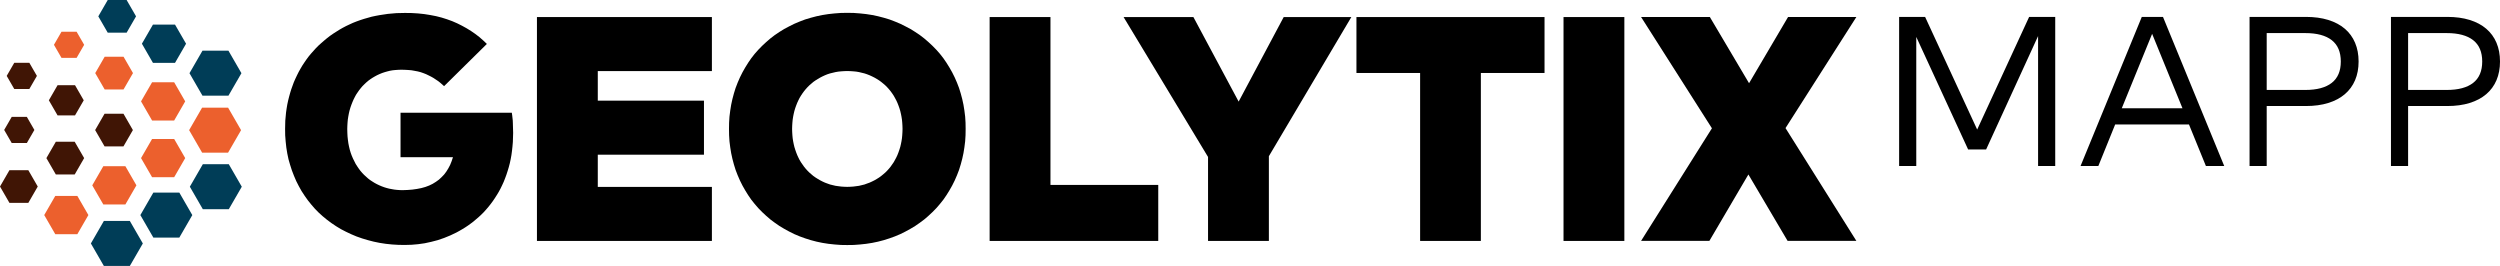
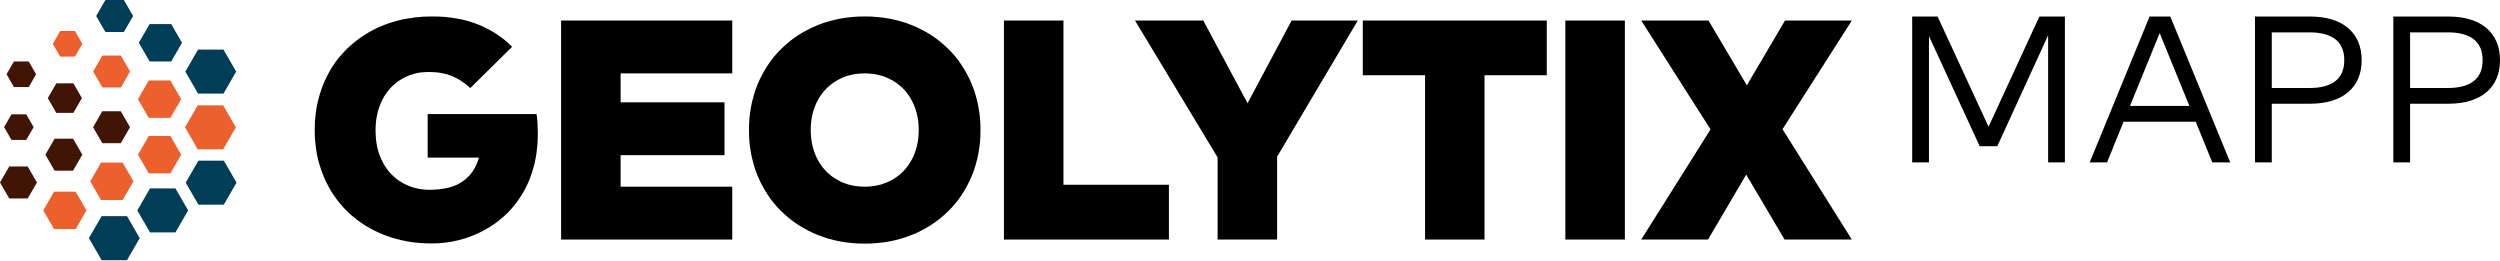
- <svg xmlns="http://www.w3.org/2000/svg" style="isolation:isolate" viewBox="0 0 750.169 79.803" width="750.169pt" height="79.803pt">
+ <svg xmlns="http://www.w3.org/2000/svg" style="isolation:isolate" viewBox="0 0 766.843 79.803" width="766.843pt" height="79.803pt">
  <defs>
-     <clipPath id="_clipPath_vtzFABWQkZQMIiSLB6hAmVk5sZnRku6b">
-       <rect width="750.169" height="79.803" />
+     <clipPath id="_clipPath_XyLKV9J2BmGCNg3tRxYb7JUyHz2fWbUY">
+       <rect width="766.843" height="79.803" />
    </clipPath>
  </defs>
-   <g clip-path="url(#_clipPath_vtzFABWQkZQMIiSLB6hAmVk5sZnRku6b)">
-     <g>
-       <path d=" M 121.52 3.884 L 123.504 3.912 L 125.432 4.026 L 127.303 4.224 L 129.088 4.508 L 130.846 4.848 L 132.518 5.273 L 134.134 5.783 L 135.693 6.35 L 137.195 7.002 L 138.613 7.711 L 140.002 8.476 L 141.334 9.298 L 142.61 10.177 L 143.828 11.112 L 144.991 12.133 L 146.096 13.182 L 133.255 25.852 L 132.66 25.314 L 132.036 24.775 L 131.413 24.293 L 130.732 23.84 L 130.052 23.386 L 129.343 22.989 L 128.606 22.621 L 127.841 22.252 L 127.047 21.941 L 126.225 21.657 L 125.347 21.43 L 124.44 21.26 L 123.504 21.09 L 122.512 21.005 L 121.491 20.949 L 120.414 20.92 L 119.536 20.949 L 118.685 21.005 L 117.835 21.09 L 117.013 21.232 L 116.219 21.43 L 115.425 21.657 L 114.66 21.912 L 113.895 22.224 L 113.158 22.564 L 112.477 22.933 L 111.797 23.33 L 111.117 23.783 L 110.493 24.237 L 109.898 24.747 L 109.331 25.286 L 108.764 25.852 L 108.254 26.448 L 107.743 27.1 L 107.29 27.752 L 106.836 28.432 L 106.44 29.169 L 106.071 29.906 L 105.731 30.7 L 105.419 31.493 L 105.136 32.315 L 104.88 33.194 L 104.682 34.045 L 104.512 34.952 L 104.37 35.859 L 104.285 36.794 L 104.228 37.758 L 104.2 38.722 L 104.228 39.856 L 104.285 40.961 L 104.399 42.01 L 104.54 43.03 L 104.739 44.023 L 104.965 44.958 L 105.249 45.893 L 105.561 46.744 L 105.929 47.594 L 106.326 48.388 L 106.723 49.182 L 107.177 49.89 L 107.658 50.599 L 108.14 51.251 L 108.679 51.875 L 109.246 52.47 L 109.841 53.008 L 110.436 53.547 L 111.06 54.029 L 111.712 54.454 L 112.392 54.879 L 113.073 55.248 L 113.781 55.588 L 114.518 55.9 L 115.284 56.183 L 116.021 56.41 L 116.786 56.608 L 117.551 56.75 L 118.345 56.892 L 119.11 56.977 L 119.904 57.034 L 120.726 57.062 L 122.257 57.005 L 123.731 56.892 L 125.12 56.693 L 126.424 56.438 L 127.643 56.098 L 128.777 55.673 L 129.825 55.163 L 130.789 54.567 L 131.696 53.915 L 132.49 53.178 L 133.255 52.385 L 133.936 51.478 L 134.531 50.514 L 135.069 49.493 L 135.523 48.36 L 135.92 47.169 L 120.188 47.169 L 120.188 33.818 L 153.58 33.818 L 153.693 34.612 L 153.778 35.377 L 153.863 36.171 L 153.891 36.908 L 153.977 39.884 L 153.891 42.605 L 153.778 43.938 L 153.636 45.241 L 153.466 46.517 L 153.24 47.764 L 152.984 48.955 L 152.673 50.145 L 152.332 51.279 L 151.964 52.413 L 151.567 53.49 L 151.142 54.567 L 150.66 55.616 L 150.178 56.608 L 149.64 57.601 L 149.073 58.536 L 148.477 59.471 L 147.882 60.35 L 147.23 61.229 L 146.578 62.051 L 145.898 62.845 L 145.189 63.638 L 144.452 64.375 L 143.687 65.084 L 142.893 65.764 L 142.099 66.445 L 141.277 67.068 L 140.455 67.664 L 139.605 68.23 L 138.726 68.769 L 137.847 69.279 L 136.969 69.761 L 135.126 70.64 L 133.255 71.405 L 131.356 72.057 L 129.4 72.567 L 127.444 72.993 L 125.46 73.276 L 123.504 73.446 L 121.52 73.503 L 119.564 73.475 L 117.665 73.361 L 115.765 73.163 L 113.923 72.879 L 112.137 72.511 L 110.38 72.057 L 108.679 71.547 L 106.978 70.952 L 105.362 70.271 L 103.803 69.534 L 102.273 68.741 L 100.827 67.862 L 99.438 66.927 L 98.106 65.934 L 96.83 64.886 L 95.611 63.78 L 94.449 62.589 L 93.372 61.342 L 92.351 60.067 L 91.388 58.706 L 90.48 57.317 L 89.658 55.843 L 88.893 54.341 L 88.213 52.753 L 87.589 51.138 L 87.051 49.465 L 86.569 47.793 L 86.2 46.035 L 85.917 44.278 L 85.718 42.464 L 85.577 40.621 L 85.548 38.722 L 85.605 36.199 L 85.718 34.98 L 85.832 33.761 L 86.002 32.571 L 86.2 31.38 L 86.455 30.189 L 86.739 29.056 L 87.051 27.922 L 87.391 26.816 L 87.788 25.711 L 88.184 24.634 L 88.638 23.613 L 89.12 22.593 L 89.63 21.572 L 90.169 20.608 L 90.736 19.645 L 91.359 18.709 L 91.983 17.802 L 92.635 16.923 L 93.343 16.073 L 94.08 15.251 L 94.817 14.429 L 95.611 13.635 L 96.433 12.898 L 97.284 12.161 L 98.134 11.452 L 99.013 10.772 L 99.948 10.12 L 100.884 9.525 L 101.819 8.93 L 102.811 8.363 L 103.832 7.824 L 104.852 7.342 L 105.901 6.86 L 106.978 6.435 L 108.084 6.038 L 109.217 5.67 L 111.514 5.018 L 112.704 4.763 L 113.923 4.536 L 116.389 4.167 L 118.94 3.941 L 121.52 3.884 Z " fill-rule="evenodd" fill="rgb(0,0,0)" />
-       <rect x="85.52" y="3.856" width="68.485" height="69.704" transform="matrix(1,0,0,1,0,0)" fill="none" />
-     </g>
-     <g>
-       <path d=" M 213.617 72.298 L 161.12 72.298 L 161.12 5.117 L 213.617 5.117 L 213.617 21.331 L 179.375 21.331 L 179.375 30.204 L 211.236 30.204 L 211.236 46.418 L 179.375 46.418 L 179.375 56.084 L 213.617 56.084 L 213.617 72.298 Z " fill-rule="evenodd" fill="rgb(0,0,0)" />
-       <rect x="161.12" y="5.089" width="52.554" height="67.238" transform="matrix(1,0,0,1,0,0)" fill="none" />
-     </g>
-     <g>
-       <path d=" M 254.238 3.856 L 256.165 3.884 L 258.065 4.026 L 259.907 4.224 L 261.721 4.508 L 263.479 4.876 L 265.208 5.33 L 266.909 5.84 L 268.553 6.464 L 270.169 7.144 L 271.699 7.909 L 273.202 8.703 L 274.619 9.582 L 276.008 10.517 L 277.34 11.538 L 278.588 12.615 L 279.806 13.749 L 280.969 14.939 L 282.046 16.158 L 283.066 17.462 L 284.002 18.823 L 284.88 20.24 L 285.703 21.686 L 286.468 23.216 L 287.148 24.775 L 287.772 26.391 L 288.282 28.035 L 288.736 29.736 L 289.104 31.437 L 289.388 33.194 L 289.614 35.008 L 289.728 36.823 L 289.756 38.693 L 289.728 40.564 L 289.614 42.378 L 289.388 44.193 L 289.104 45.95 L 288.736 47.651 L 288.282 49.352 L 287.772 50.996 L 287.148 52.612 L 286.468 54.171 L 285.703 55.701 L 284.88 57.147 L 284.002 58.564 L 283.066 59.925 L 282.046 61.201 L 280.969 62.448 L 279.806 63.638 L 278.588 64.772 L 277.34 65.849 L 276.008 66.841 L 274.619 67.805 L 273.202 68.656 L 271.699 69.478 L 270.169 70.243 L 268.553 70.923 L 266.909 71.519 L 265.208 72.057 L 263.479 72.511 L 261.721 72.879 L 259.907 73.163 L 258.065 73.361 L 256.165 73.503 L 254.238 73.531 L 252.339 73.503 L 250.44 73.361 L 248.597 73.163 L 246.783 72.879 L 245.025 72.511 L 243.296 72.057 L 241.595 71.519 L 239.951 70.923 L 238.336 70.243 L 236.805 69.478 L 235.303 68.656 L 233.885 67.805 L 232.496 66.841 L 231.164 65.849 L 229.917 64.772 L 228.698 63.638 L 227.536 62.448 L 226.458 61.201 L 225.438 59.925 L 224.503 58.564 L 223.624 57.147 L 222.802 55.701 L 222.036 54.171 L 221.356 52.612 L 220.732 50.996 L 220.222 49.352 L 219.769 47.651 L 219.4 45.95 L 219.117 44.193 L 218.89 42.378 L 218.777 40.564 L 218.748 38.693 L 218.777 36.823 L 218.89 35.008 L 219.117 33.194 L 219.4 31.437 L 219.769 29.736 L 220.222 28.035 L 220.732 26.391 L 221.356 24.775 L 222.036 23.216 L 222.802 21.686 L 223.624 20.24 L 224.503 18.823 L 225.438 17.462 L 226.458 16.158 L 227.536 14.939 L 228.698 13.749 L 229.917 12.615 L 231.164 11.538 L 232.496 10.517 L 233.885 9.582 L 235.303 8.703 L 236.805 7.909 L 238.336 7.144 L 239.951 6.464 L 241.595 5.84 L 243.296 5.33 L 245.025 4.876 L 246.783 4.508 L 248.597 4.224 L 250.44 4.026 L 252.339 3.884 L 254.238 3.856 Z  M 254.238 21.317 L 253.331 21.345 L 252.452 21.402 L 251.573 21.487 L 250.723 21.629 L 249.901 21.827 L 249.079 22.026 L 248.285 22.281 L 247.52 22.593 L 246.783 22.933 L 246.074 23.301 L 245.394 23.698 L 244.714 24.123 L 244.062 24.577 L 243.466 25.087 L 242.871 25.597 L 242.304 26.164 L 241.765 26.76 L 241.255 27.383 L 240.802 28.007 L 240.348 28.687 L 239.923 29.396 L 239.554 30.133 L 239.214 30.87 L 238.903 31.664 L 238.619 32.457 L 238.364 33.308 L 238.165 34.158 L 237.995 35.008 L 237.854 35.915 L 237.769 36.823 L 237.712 37.73 L 237.684 38.693 L 237.712 39.629 L 237.769 40.564 L 237.854 41.471 L 237.995 42.378 L 238.165 43.229 L 238.364 44.079 L 238.619 44.901 L 238.903 45.723 L 239.214 46.517 L 239.554 47.254 L 239.923 47.991 L 240.348 48.7 L 240.802 49.352 L 241.255 50.004 L 241.765 50.627 L 242.304 51.223 L 242.871 51.789 L 243.466 52.3 L 244.062 52.81 L 244.714 53.264 L 245.394 53.689 L 246.074 54.086 L 246.783 54.454 L 247.52 54.794 L 248.285 55.078 L 249.079 55.361 L 249.901 55.56 L 250.723 55.758 L 251.573 55.871 L 252.452 55.985 L 253.331 56.041 L 254.238 56.07 L 255.145 56.041 L 256.024 55.985 L 256.903 55.871 L 257.753 55.758 L 258.575 55.56 L 259.397 55.361 L 260.162 55.078 L 260.956 54.794 L 261.693 54.454 L 262.43 54.086 L 263.11 53.689 L 263.791 53.264 L 264.414 52.81 L 265.038 52.3 L 265.633 51.789 L 266.2 51.223 L 266.739 50.627 L 267.249 50.004 L 267.703 49.352 L 268.156 48.7 L 268.553 47.991 L 268.95 47.254 L 269.29 46.517 L 269.602 45.723 L 269.885 44.901 L 270.14 44.079 L 270.339 43.229 L 270.509 42.378 L 270.651 41.471 L 270.736 40.564 L 270.792 39.629 L 270.821 38.693 L 270.792 37.73 L 270.736 36.823 L 270.651 35.915 L 270.509 35.008 L 270.339 34.158 L 270.14 33.308 L 269.885 32.457 L 269.602 31.664 L 269.29 30.87 L 268.95 30.133 L 268.553 29.396 L 268.156 28.687 L 267.703 28.007 L 267.249 27.383 L 266.739 26.76 L 266.2 26.164 L 265.633 25.597 L 265.038 25.087 L 264.414 24.577 L 263.791 24.123 L 263.11 23.698 L 262.43 23.301 L 261.693 22.933 L 260.956 22.593 L 260.162 22.281 L 259.397 22.026 L 258.575 21.827 L 257.753 21.629 L 256.903 21.487 L 256.024 21.402 L 255.145 21.345 L 254.238 21.317 Z " fill-rule="evenodd" fill="rgb(0,0,0)" />
-       <rect x="218.72" y="3.827" width="71.093" height="69.761" transform="matrix(1,0,0,1,0,0)" fill="none" />
-     </g>
-     <g>
-       <path d=" M 347.554 72.298 L 296.956 72.298 L 296.956 5.117 L 315.211 5.117 L 315.211 55.489 L 347.554 55.489 L 347.554 72.298 Z " fill-rule="evenodd" fill="rgb(0,0,0)" />
-       <rect x="296.956" y="5.089" width="50.627" height="67.238" transform="matrix(1,0,0,1,0,0)" fill="none" />
-     </g>
-     <g>
-       <path d=" M 380.748 46.871 L 380.748 72.298 L 362.493 72.298 L 362.493 47.098 L 337.151 5.117 L 358.099 5.117 L 371.677 30.487 L 385.199 5.117 L 405.495 5.117 L 380.748 46.871 Z " fill-rule="evenodd" fill="rgb(0,0,0)" />
-       <rect x="337.151" y="5.089" width="68.4" height="67.238" transform="matrix(1,0,0,1,0,0)" fill="none" />
-     </g>
-     <g>
-       <path d=" M 463.463 21.898 L 444.358 21.898 L 444.358 72.298 L 426.131 72.298 L 426.131 21.898 L 407.025 21.898 L 407.025 5.117 L 463.463 5.117 L 463.463 21.898 Z " fill-rule="evenodd" fill="rgb(0,0,0)" />
-       <rect x="406.997" y="5.089" width="56.494" height="67.238" transform="matrix(1,0,0,1,0,0)" fill="none" />
-     </g>
-     <g>
-       <path d=" M 487.416 72.298 L 469.161 72.298 L 469.161 5.117 L 487.416 5.117 L 487.416 72.298 Z " fill-rule="evenodd" fill="rgb(0,0,0)" />
-       <rect x="469.161" y="5.089" width="18.283" height="67.238" transform="matrix(1,0,0,1,0,0)" fill="none" />
-     </g>
-     <g>
-       <path d=" M 535.775 38.435 L 557.035 72.281 L 536.399 72.281 L 524.635 52.353 L 512.928 72.281 L 492.433 72.281 L 513.693 38.492 L 492.433 5.1 L 513.069 5.1 L 524.833 24.971 L 536.54 5.1 L 557.035 5.1 L 535.775 38.435 Z " fill-rule="evenodd" fill="rgb(0,0,0)" />
-       <rect x="492.433" y="5.072" width="64.658" height="67.238" transform="matrix(1,0,0,1,0,0)" fill="none" />
-     </g>
-     <clipPath id="_clipPath_xQjl81j0aXELwot6TrIPTyKMjZCRgMdC">
+   <g clip-path="url(#_clipPath_XyLKV9J2BmGCNg3tRxYb7JUyHz2fWbUY)">
+     <clipPath id="_clipPath_20ebfFHt0KrmEGkaMBm7Z7sqdHmHQIRP">
      <rect x="0" y="0" width="72.553" height="79.803" transform="matrix(1,0,0,1,0,0)" fill="rgb(255,255,255)" />
    </clipPath>
-     <g clip-path="url(#_clipPath_xQjl81j0aXELwot6TrIPTyKMjZCRgMdC)">
+     <g clip-path="url(#_clipPath_20ebfFHt0KrmEGkaMBm7Z7sqdHmHQIRP)">
      <g>
        <g>
          <path d=" M 68.549 15.212 L 60.755 15.212 L 56.858 21.963 L 60.755 28.712 L 68.549 28.712 L 72.446 21.963 L 68.549 15.212 L 68.549 15.212 Z " fill="rgb(0,61,87)" />
          <path d=" M 52.519 7.382 L 45.894 7.382 L 42.581 13.119 L 45.894 18.857 L 52.519 18.857 L 55.832 13.119 L 52.519 7.382 L 52.519 7.382 Z " fill="rgb(0,61,87)" />
          <path d=" M 52.261 24.684 L 45.636 24.684 L 42.323 30.421 L 45.636 36.159 L 52.261 36.159 L 55.573 30.421 L 52.261 24.684 L 52.261 24.684 Z " fill="rgb(236,96,45)" />
          <path d=" M 52.261 41.7 L 45.636 41.7 L 42.323 47.439 L 45.636 53.176 L 52.261 53.176 L 55.573 47.439 L 52.261 41.7 L 52.261 41.7 Z " fill="rgb(236,96,45)" />
          <path d=" M 37.623 49.875 L 30.998 49.875 L 27.684 55.613 L 30.998 61.35 L 37.623 61.35 L 40.935 55.613 L 37.623 49.875 L 37.623 49.875 Z " fill="rgb(236,96,45)" />
          <path d=" M 23.209 58.795 L 16.584 58.795 L 13.272 64.533 L 16.584 70.271 L 23.209 70.271 L 26.522 64.533 L 23.209 58.795 L 23.209 58.795 Z " fill="rgb(236,96,45)" />
          <path d=" M 32.33 0 L 29.498 4.904 L 32.33 9.811 L 37.994 9.811 L 40.826 4.904 L 37.994 0 L 32.33 0 L 32.33 0 Z " fill="rgb(0,61,87)" />
          <path d=" M 37.072 17.027 L 31.408 17.027 L 28.574 21.932 L 31.408 26.838 L 37.072 26.838 L 39.905 21.932 L 37.072 17.027 L 37.072 17.027 Z " fill="rgb(236,96,45)" />
          <path d=" M 37.044 34.12 L 31.38 34.12 L 28.547 39.027 L 31.38 43.932 L 37.044 43.932 L 39.877 39.027 L 37.044 34.12 L 37.044 34.12 Z " fill="rgb(64,21,5)" />
          <path d=" M 22.416 42.537 L 16.751 42.537 L 13.918 47.443 L 16.751 52.349 L 22.416 52.349 L 25.249 47.443 L 22.416 42.537 L 22.416 42.537 Z " fill="rgb(64,21,5)" />
          <path d=" M 8.497 51.067 L 2.833 51.067 L 0 55.973 L 2.833 60.878 L 8.497 60.878 L 11.33 55.973 L 8.497 51.067 L 8.497 51.067 Z " fill="rgb(64,21,5)" />
          <path d=" M 22.987 9.519 L 18.455 9.519 L 16.188 13.444 L 18.455 17.369 L 22.987 17.369 L 25.252 13.444 L 22.987 9.519 L 22.987 9.519 Z " fill="rgb(236,96,45)" />
          <path d=" M 22.511 25.563 L 17.276 25.563 L 14.66 30.097 L 17.276 34.629 L 22.511 34.629 L 25.128 30.097 L 22.511 25.563 L 22.511 25.563 Z " fill="rgb(64,21,5)" />
          <path d=" M 8.051 35.07 L 3.519 35.07 L 1.253 38.994 L 3.519 42.919 L 8.051 42.919 L 10.317 38.994 L 8.051 35.07 L 8.051 35.07 Z " fill="rgb(64,21,5)" />
          <path d=" M 8.808 18.851 L 4.277 18.851 L 2.011 22.776 L 4.277 26.701 L 8.808 26.701 L 11.074 22.776 L 8.808 18.851 L 8.808 18.851 Z " fill="rgb(64,21,5)" />
          <path d=" M 68.442 32.302 L 60.648 32.302 L 56.75 39.052 L 60.648 45.801 L 68.442 45.801 L 72.339 39.052 L 68.442 32.302 L 68.442 32.302 Z " fill="rgb(236,96,45)" />
          <path d=" M 68.655 49.276 L 60.862 49.276 L 56.965 56.027 L 60.862 62.776 L 68.655 62.776 L 72.553 56.027 L 68.655 49.276 L 68.655 49.276 Z " fill="rgb(0,61,87)" />
          <path d=" M 53.809 57.79 L 46.015 57.79 L 42.117 64.541 L 46.015 71.29 L 53.809 71.29 L 57.706 64.541 L 53.809 57.79 L 53.809 57.79 Z " fill="rgb(0,61,87)" />
          <path d=" M 38.962 66.303 L 31.168 66.303 L 27.271 73.054 L 31.168 79.803 L 38.962 79.803 L 42.86 73.054 L 38.962 66.303 L 38.962 66.303 Z " fill="rgb(0,61,87)" />
        </g>
      </g>
    </g>
-     <path d=" M 616.707 5.072 L 616.707 49.804 L 611.562 49.804 L 611.562 10.823 L 595.97 44.851 L 590.57 44.851 L 575.01 11.078 L 575.01 49.804 L 569.866 49.804 L 569.866 5.072 L 577.662 5.072 L 593.286 38.876 L 608.878 5.072 L 616.707 5.072 Z  M 649.042 5.072 L 667.414 49.804 L 661.918 49.804 L 656.838 37.343 L 634.695 37.343 L 629.647 49.804 L 624.311 49.804 L 642.683 5.072 L 649.042 5.072 Z  M 645.783 10.152 L 636.676 32.486 L 654.889 32.486 L 645.783 10.152 Z  M 691.921 31.815 L 680.163 31.815 L 680.163 49.804 L 675.018 49.804 L 675.018 5.072 L 691.921 5.072 L 691.921 5.072 Q 695.691 5.072 698.631 5.982 L 698.631 5.982 L 698.631 5.982 Q 701.57 6.893 703.599 8.618 L 703.599 8.618 L 703.599 8.618 Q 705.628 10.344 706.682 12.836 L 706.682 12.836 L 706.682 12.836 Q 707.737 15.328 707.737 18.459 L 707.737 18.459 L 707.737 18.459 Q 707.737 21.591 706.682 24.067 L 706.682 24.067 L 706.682 24.067 Q 705.628 26.543 703.599 28.268 L 703.599 28.268 L 703.599 28.268 Q 701.57 29.994 698.631 30.904 L 698.631 30.904 L 698.631 30.904 Q 695.691 31.815 691.921 31.815 L 691.921 31.815 Z  M 691.761 9.928 L 680.163 9.928 L 680.163 26.99 L 691.761 26.99 L 691.761 26.99 Q 696.969 26.99 699.685 24.866 L 699.685 24.866 L 699.685 24.866 Q 702.401 22.741 702.401 18.459 L 702.401 18.459 L 702.401 18.459 Q 702.401 14.178 699.685 12.053 L 699.685 12.053 L 699.685 12.053 Q 696.969 9.928 691.761 9.928 L 691.761 9.928 Z  M 734.353 31.815 L 722.594 31.815 L 722.594 49.804 L 717.45 49.804 L 717.45 5.072 L 734.353 5.072 L 734.353 5.072 Q 738.123 5.072 741.062 5.982 L 741.062 5.982 L 741.062 5.982 Q 744.002 6.893 746.031 8.618 L 746.031 8.618 L 746.031 8.618 Q 748.06 10.344 749.114 12.836 L 749.114 12.836 L 749.114 12.836 Q 750.169 15.328 750.169 18.459 L 750.169 18.459 L 750.169 18.459 Q 750.169 21.591 749.114 24.067 L 749.114 24.067 L 749.114 24.067 Q 748.06 26.543 746.031 28.268 L 746.031 28.268 L 746.031 28.268 Q 744.002 29.994 741.062 30.904 L 741.062 30.904 L 741.062 30.904 Q 738.123 31.815 734.353 31.815 L 734.353 31.815 Z  M 734.193 9.928 L 722.594 9.928 L 722.594 26.99 L 734.193 26.99 L 734.193 26.99 Q 739.401 26.99 742.117 24.866 L 742.117 24.866 L 742.117 24.866 Q 744.833 22.741 744.833 18.459 L 744.833 18.459 L 744.833 18.459 Q 744.833 14.178 742.117 12.053 L 742.117 12.053 L 742.117 12.053 Q 739.401 9.928 734.193 9.928 L 734.193 9.928 Z " fill="rgb(0,0,0)" />
+     <path d=" M 633.381 5.072 L 633.381 49.804 L 628.237 49.804 L 628.237 10.823 L 612.644 44.851 L 607.245 44.851 L 591.684 11.078 L 591.684 49.804 L 586.54 49.804 L 586.54 5.072 L 594.336 5.072 L 609.96 38.876 L 625.553 5.072 L 633.381 5.072 Z  M 665.716 5.072 L 684.088 49.804 L 678.593 49.804 L 673.512 37.343 L 651.37 37.343 L 646.321 49.804 L 640.985 49.804 L 659.358 5.072 L 665.716 5.072 Z  M 662.457 10.152 L 653.351 32.486 L 671.563 32.486 L 662.457 10.152 Z  M 708.595 31.815 L 696.837 31.815 L 696.837 49.804 L 691.693 49.804 L 691.693 5.072 L 708.595 5.072 L 708.595 5.072 Q 712.365 5.072 715.305 5.982 L 715.305 5.982 L 715.305 5.982 Q 718.245 6.893 720.273 8.618 L 720.273 8.618 L 720.273 8.618 Q 722.302 10.344 723.357 12.836 L 723.357 12.836 L 723.357 12.836 Q 724.411 15.328 724.411 18.459 L 724.411 18.459 L 724.411 18.459 Q 724.411 21.591 723.357 24.067 L 723.357 24.067 L 723.357 24.067 Q 722.302 26.543 720.273 28.268 L 720.273 28.268 L 720.273 28.268 Q 718.245 29.994 715.305 30.904 L 715.305 30.904 L 715.305 30.904 Q 712.365 31.815 708.595 31.815 L 708.595 31.815 Z  M 708.435 9.928 L 696.837 9.928 L 696.837 26.99 L 708.435 26.99 L 708.435 26.99 Q 713.644 26.99 716.359 24.866 L 716.359 24.866 L 716.359 24.866 Q 719.075 22.741 719.075 18.459 L 719.075 18.459 L 719.075 18.459 Q 719.075 14.178 716.359 12.053 L 716.359 12.053 L 716.359 12.053 Q 713.644 9.928 708.435 9.928 L 708.435 9.928 Z  M 751.027 31.815 L 739.269 31.815 L 739.269 49.804 L 734.124 49.804 L 734.124 5.072 L 751.027 5.072 L 751.027 5.072 Q 754.797 5.072 757.737 5.982 L 757.737 5.982 L 757.737 5.982 Q 760.676 6.893 762.705 8.618 L 762.705 8.618 L 762.705 8.618 Q 764.734 10.344 765.789 12.836 L 765.789 12.836 L 765.789 12.836 Q 766.843 15.328 766.843 18.459 L 766.843 18.459 L 766.843 18.459 Q 766.843 21.591 765.789 24.067 L 765.789 24.067 L 765.789 24.067 Q 764.734 26.543 762.705 28.268 L 762.705 28.268 L 762.705 28.268 Q 760.676 29.994 757.737 30.904 L 757.737 30.904 L 757.737 30.904 Q 754.797 31.815 751.027 31.815 L 751.027 31.815 Z  M 750.867 9.928 L 739.269 9.928 L 739.269 26.99 L 750.867 26.99 L 750.867 26.99 Q 756.075 26.99 758.791 24.866 L 758.791 24.866 L 758.791 24.866 Q 761.507 22.741 761.507 18.459 L 761.507 18.459 L 761.507 18.459 Q 761.507 14.178 758.791 12.053 L 758.791 12.053 L 758.791 12.053 Q 756.075 9.928 750.867 9.928 L 750.867 9.928 Z " fill="rgb(0,0,0)" />
+     <g>
+       <g>
+         <path d=" M 132.511 5.05 L 134.495 5.078 L 136.423 5.191 L 138.294 5.39 L 140.079 5.673 L 141.837 6.013 L 143.509 6.439 L 145.125 6.949 L 146.684 7.516 L 148.186 8.168 L 149.604 8.876 L 150.993 9.642 L 152.325 10.464 L 153.601 11.343 L 154.82 12.278 L 155.982 13.299 L 157.087 14.347 L 144.246 27.018 L 143.651 26.48 L 143.027 25.941 L 142.404 25.459 L 141.723 25.006 L 141.043 24.552 L 140.334 24.155 L 139.597 23.787 L 138.832 23.418 L 138.038 23.106 L 137.216 22.823 L 136.338 22.596 L 135.431 22.426 L 134.495 22.256 L 133.503 22.171 L 132.483 22.114 L 131.405 22.086 L 130.527 22.114 L 129.676 22.171 L 128.826 22.256 L 128.004 22.398 L 127.21 22.596 L 126.416 22.823 L 125.651 23.078 L 124.886 23.39 L 124.149 23.73 L 123.468 24.099 L 122.788 24.495 L 122.108 24.949 L 121.484 25.402 L 120.889 25.913 L 120.322 26.451 L 119.755 27.018 L 119.245 27.613 L 118.734 28.265 L 118.281 28.917 L 117.827 29.598 L 117.431 30.335 L 117.062 31.072 L 116.722 31.865 L 116.41 32.659 L 116.127 33.481 L 115.872 34.36 L 115.673 35.21 L 115.503 36.117 L 115.361 37.025 L 115.276 37.96 L 115.22 38.924 L 115.191 39.888 L 115.22 41.021 L 115.276 42.127 L 115.39 43.176 L 115.531 44.196 L 115.73 45.188 L 115.957 46.124 L 116.24 47.059 L 116.552 47.91 L 116.92 48.76 L 117.317 49.554 L 117.714 50.347 L 118.168 51.056 L 118.649 51.765 L 119.131 52.417 L 119.67 53.04 L 120.237 53.636 L 120.832 54.174 L 121.427 54.713 L 122.051 55.195 L 122.703 55.62 L 123.383 56.045 L 124.064 56.413 L 124.772 56.754 L 125.509 57.065 L 126.275 57.349 L 127.012 57.576 L 127.777 57.774 L 128.542 57.916 L 129.336 58.058 L 130.101 58.143 L 130.895 58.199 L 131.717 58.228 L 133.248 58.171 L 134.722 58.058 L 136.111 57.859 L 137.415 57.604 L 138.634 57.264 L 139.768 56.839 L 140.816 56.328 L 141.78 55.733 L 142.687 55.081 L 143.481 54.344 L 144.246 53.551 L 144.927 52.643 L 145.522 51.68 L 146.06 50.659 L 146.514 49.525 L 146.911 48.335 L 131.179 48.335 L 131.179 34.984 L 164.571 34.984 L 164.684 35.777 L 164.769 36.543 L 164.854 37.336 L 164.883 38.073 L 164.968 41.05 L 164.883 43.771 L 164.769 45.103 L 164.627 46.407 L 164.457 47.683 L 164.231 48.93 L 163.975 50.121 L 163.664 51.311 L 163.323 52.445 L 162.955 53.579 L 162.558 54.656 L 162.133 55.733 L 161.651 56.782 L 161.169 57.774 L 160.631 58.766 L 160.064 59.702 L 159.468 60.637 L 158.873 61.516 L 158.221 62.395 L 157.569 63.217 L 156.889 64.01 L 156.18 64.804 L 155.443 65.541 L 154.678 66.25 L 153.884 66.93 L 153.09 67.61 L 152.268 68.234 L 151.446 68.829 L 150.596 69.396 L 149.717 69.935 L 148.838 70.445 L 147.96 70.927 L 146.117 71.806 L 144.246 72.571 L 142.347 73.223 L 140.391 73.733 L 138.435 74.158 L 136.451 74.442 L 134.495 74.612 L 132.511 74.669 L 130.555 74.64 L 128.656 74.527 L 126.757 74.328 L 124.914 74.045 L 123.128 73.676 L 121.371 73.223 L 119.67 72.713 L 117.969 72.117 L 116.353 71.437 L 114.794 70.7 L 113.264 69.906 L 111.818 69.028 L 110.429 68.092 L 109.097 67.1 L 107.821 66.051 L 106.602 64.946 L 105.44 63.755 L 104.363 62.508 L 103.342 61.232 L 102.379 59.872 L 101.472 58.483 L 100.649 57.009 L 99.884 55.506 L 99.204 53.919 L 98.58 52.303 L 98.042 50.631 L 97.56 48.958 L 97.191 47.201 L 96.908 45.443 L 96.709 43.629 L 96.568 41.787 L 96.539 39.888 L 96.596 37.365 L 96.709 36.146 L 96.823 34.927 L 96.993 33.736 L 97.191 32.546 L 97.446 31.355 L 97.73 30.221 L 98.042 29.088 L 98.382 27.982 L 98.779 26.876 L 99.175 25.799 L 99.629 24.779 L 100.111 23.758 L 100.621 22.738 L 101.16 21.774 L 101.727 20.81 L 102.35 19.875 L 102.974 18.968 L 103.626 18.089 L 104.334 17.239 L 105.072 16.417 L 105.809 15.595 L 106.602 14.801 L 107.424 14.064 L 108.275 13.327 L 109.125 12.618 L 110.004 11.938 L 110.939 11.286 L 111.875 10.691 L 112.81 10.095 L 113.802 9.528 L 114.823 8.99 L 115.843 8.508 L 116.892 8.026 L 117.969 7.601 L 119.075 7.204 L 120.209 6.836 L 122.505 6.184 L 123.695 5.928 L 124.914 5.702 L 127.38 5.333 L 129.931 5.106 L 132.511 5.05 Z " fill-rule="evenodd" fill="rgb(0,0,0)" />
+         <rect x="96.511" y="5.021" width="68.485" height="69.704" transform="matrix(1,0,0,1,0,0)" fill="none" />
+       </g>
+       <g>
+         <path d=" M 224.609 73.478 L 172.111 73.478 L 172.111 6.297 L 224.609 6.297 L 224.609 22.511 L 190.366 22.511 L 190.366 31.384 L 222.227 31.384 L 222.227 47.598 L 190.366 47.598 L 190.366 57.264 L 224.609 57.264 L 224.609 73.478 Z " fill-rule="evenodd" fill="rgb(0,0,0)" />
+         <rect x="172.111" y="6.269" width="52.554" height="67.238" transform="matrix(1,0,0,1,0,0)" fill="none" />
+       </g>
+       <g>
+         <path d=" M 265.229 5.05 L 267.157 5.078 L 269.056 5.22 L 270.898 5.418 L 272.712 5.702 L 274.47 6.07 L 276.199 6.524 L 277.9 7.034 L 279.544 7.658 L 281.16 8.338 L 282.69 9.103 L 284.193 9.897 L 285.61 10.776 L 286.999 11.711 L 288.331 12.732 L 289.579 13.809 L 290.797 14.943 L 291.96 16.133 L 293.037 17.352 L 294.057 18.656 L 294.993 20.017 L 295.872 21.434 L 296.694 22.88 L 297.459 24.41 L 298.139 25.969 L 298.763 27.585 L 299.273 29.229 L 299.727 30.93 L 300.095 32.631 L 300.379 34.388 L 300.605 36.202 L 300.719 38.017 L 300.747 39.888 L 300.719 41.758 L 300.605 43.573 L 300.379 45.387 L 300.095 47.144 L 299.727 48.845 L 299.273 50.546 L 298.763 52.19 L 298.139 53.806 L 297.459 55.365 L 296.694 56.895 L 295.872 58.341 L 294.993 59.758 L 294.057 61.119 L 293.037 62.395 L 291.96 63.642 L 290.797 64.832 L 289.579 65.966 L 288.331 67.043 L 286.999 68.036 L 285.61 68.999 L 284.193 69.85 L 282.69 70.672 L 281.16 71.437 L 279.544 72.117 L 277.9 72.713 L 276.199 73.251 L 274.47 73.705 L 272.712 74.073 L 270.898 74.357 L 269.056 74.555 L 267.157 74.697 L 265.229 74.725 L 263.33 74.697 L 261.431 74.555 L 259.588 74.357 L 257.774 74.073 L 256.016 73.705 L 254.287 73.251 L 252.586 72.713 L 250.942 72.117 L 249.327 71.437 L 247.796 70.672 L 246.294 69.85 L 244.876 68.999 L 243.487 68.036 L 242.155 67.043 L 240.908 65.966 L 239.689 64.832 L 238.527 63.642 L 237.449 62.395 L 236.429 61.119 L 235.494 59.758 L 234.615 58.341 L 233.793 56.895 L 233.027 55.365 L 232.347 53.806 L 231.723 52.19 L 231.213 50.546 L 230.76 48.845 L 230.391 47.144 L 230.108 45.387 L 229.881 43.573 L 229.768 41.758 L 229.739 39.888 L 229.768 38.017 L 229.881 36.202 L 230.108 34.388 L 230.391 32.631 L 230.76 30.93 L 231.213 29.229 L 231.723 27.585 L 232.347 25.969 L 233.027 24.41 L 233.793 22.88 L 234.615 21.434 L 235.494 20.017 L 236.429 18.656 L 237.449 17.352 L 238.527 16.133 L 239.689 14.943 L 240.908 13.809 L 242.155 12.732 L 243.487 11.711 L 244.876 10.776 L 246.294 9.897 L 247.796 9.103 L 249.327 8.338 L 250.942 7.658 L 252.586 7.034 L 254.287 6.524 L 256.016 6.07 L 257.774 5.702 L 259.588 5.418 L 261.431 5.22 L 263.33 5.078 L 265.229 5.05 Z  M 265.229 22.511 L 264.322 22.539 L 263.443 22.596 L 262.564 22.681 L 261.714 22.823 L 260.892 23.021 L 260.07 23.22 L 259.276 23.475 L 258.511 23.787 L 257.774 24.127 L 257.065 24.495 L 256.385 24.892 L 255.705 25.317 L 255.053 25.771 L 254.457 26.281 L 253.862 26.791 L 253.295 27.358 L 252.757 27.954 L 252.246 28.577 L 251.793 29.201 L 251.339 29.881 L 250.914 30.59 L 250.546 31.327 L 250.205 32.064 L 249.894 32.858 L 249.61 33.651 L 249.355 34.502 L 249.157 35.352 L 248.986 36.202 L 248.845 37.11 L 248.76 38.017 L 248.703 38.924 L 248.675 39.888 L 248.703 40.823 L 248.76 41.758 L 248.845 42.665 L 248.986 43.573 L 249.157 44.423 L 249.355 45.273 L 249.61 46.095 L 249.894 46.917 L 250.205 47.711 L 250.546 48.448 L 250.914 49.185 L 251.339 49.894 L 251.793 50.546 L 252.246 51.198 L 252.757 51.821 L 253.295 52.417 L 253.862 52.984 L 254.457 53.494 L 255.053 54.004 L 255.705 54.458 L 256.385 54.883 L 257.065 55.28 L 257.774 55.648 L 258.511 55.988 L 259.276 56.272 L 260.07 56.555 L 260.892 56.754 L 261.714 56.952 L 262.564 57.065 L 263.443 57.179 L 264.322 57.236 L 265.229 57.264 L 266.136 57.236 L 267.015 57.179 L 267.894 57.065 L 268.744 56.952 L 269.566 56.754 L 270.388 56.555 L 271.153 56.272 L 271.947 55.988 L 272.684 55.648 L 273.421 55.28 L 274.101 54.883 L 274.782 54.458 L 275.405 54.004 L 276.029 53.494 L 276.624 52.984 L 277.191 52.417 L 277.73 51.821 L 278.24 51.198 L 278.694 50.546 L 279.147 49.894 L 279.544 49.185 L 279.941 48.448 L 280.281 47.711 L 280.593 46.917 L 280.876 46.095 L 281.131 45.273 L 281.33 44.423 L 281.5 43.573 L 281.642 42.665 L 281.727 41.758 L 281.783 40.823 L 281.812 39.888 L 281.783 38.924 L 281.727 38.017 L 281.642 37.11 L 281.5 36.202 L 281.33 35.352 L 281.131 34.502 L 280.876 33.651 L 280.593 32.858 L 280.281 32.064 L 279.941 31.327 L 279.544 30.59 L 279.147 29.881 L 278.694 29.201 L 278.24 28.577 L 277.73 27.954 L 277.191 27.358 L 276.624 26.791 L 276.029 26.281 L 275.405 25.771 L 274.782 25.317 L 274.101 24.892 L 273.421 24.495 L 272.684 24.127 L 271.947 23.787 L 271.153 23.475 L 270.388 23.22 L 269.566 23.021 L 268.744 22.823 L 267.894 22.681 L 267.015 22.596 L 266.136 22.539 L 265.229 22.511 Z " fill-rule="evenodd" fill="rgb(0,0,0)" />
+         <rect x="229.711" y="5.021" width="71.093" height="69.761" transform="matrix(1,0,0,1,0,0)" fill="none" />
+       </g>
+       <g>
+         <path d=" M 358.546 73.478 L 307.947 73.478 L 307.947 6.297 L 326.202 6.297 L 326.202 56.669 L 358.546 56.669 L 358.546 73.478 Z " fill-rule="evenodd" fill="rgb(0,0,0)" />
+         <rect x="307.947" y="6.269" width="50.627" height="67.238" transform="matrix(1,0,0,1,0,0)" fill="none" />
+       </g>
+       <g>
+         <path d=" M 391.739 48.051 L 391.739 73.478 L 373.484 73.478 L 373.484 48.278 L 348.142 6.297 L 369.09 6.297 L 382.668 31.667 L 396.19 6.297 L 416.486 6.297 L 391.739 48.051 Z " fill-rule="evenodd" fill="rgb(0,0,0)" />
+         <rect x="348.142" y="6.269" width="68.4" height="67.238" transform="matrix(1,0,0,1,0,0)" fill="none" />
+       </g>
+       <g>
+         <path d=" M 474.454 23.078 L 455.349 23.078 L 455.349 73.478 L 437.122 73.478 L 437.122 23.078 L 418.016 23.078 L 418.016 6.297 L 474.454 6.297 L 474.454 23.078 Z " fill-rule="evenodd" fill="rgb(0,0,0)" />
+         <rect x="417.988" y="6.269" width="56.494" height="67.238" transform="matrix(1,0,0,1,0,0)" fill="none" />
+       </g>
+       <g>
+         <path d=" M 498.407 73.478 L 480.152 73.478 L 480.152 6.297 L 498.407 6.297 L 498.407 73.478 Z " fill-rule="evenodd" fill="rgb(0,0,0)" />
+         <rect x="480.152" y="6.269" width="18.283" height="67.238" transform="matrix(1,0,0,1,0,0)" fill="none" />
+       </g>
+       <g>
+         <path d=" M 546.766 39.632 L 568.026 73.478 L 547.39 73.478 L 535.626 53.551 L 523.919 73.478 L 503.424 73.478 L 524.684 39.689 L 503.424 6.297 L 524.06 6.297 L 535.824 26.168 L 547.531 6.297 L 568.026 6.297 L 546.766 39.632 Z " fill-rule="evenodd" fill="rgb(0,0,0)" />
+         <rect x="503.424" y="6.269" width="64.658" height="67.238" transform="matrix(1,0,0,1,0,0)" fill="none" />
+       </g>
+     </g>
  </g>
</svg>
